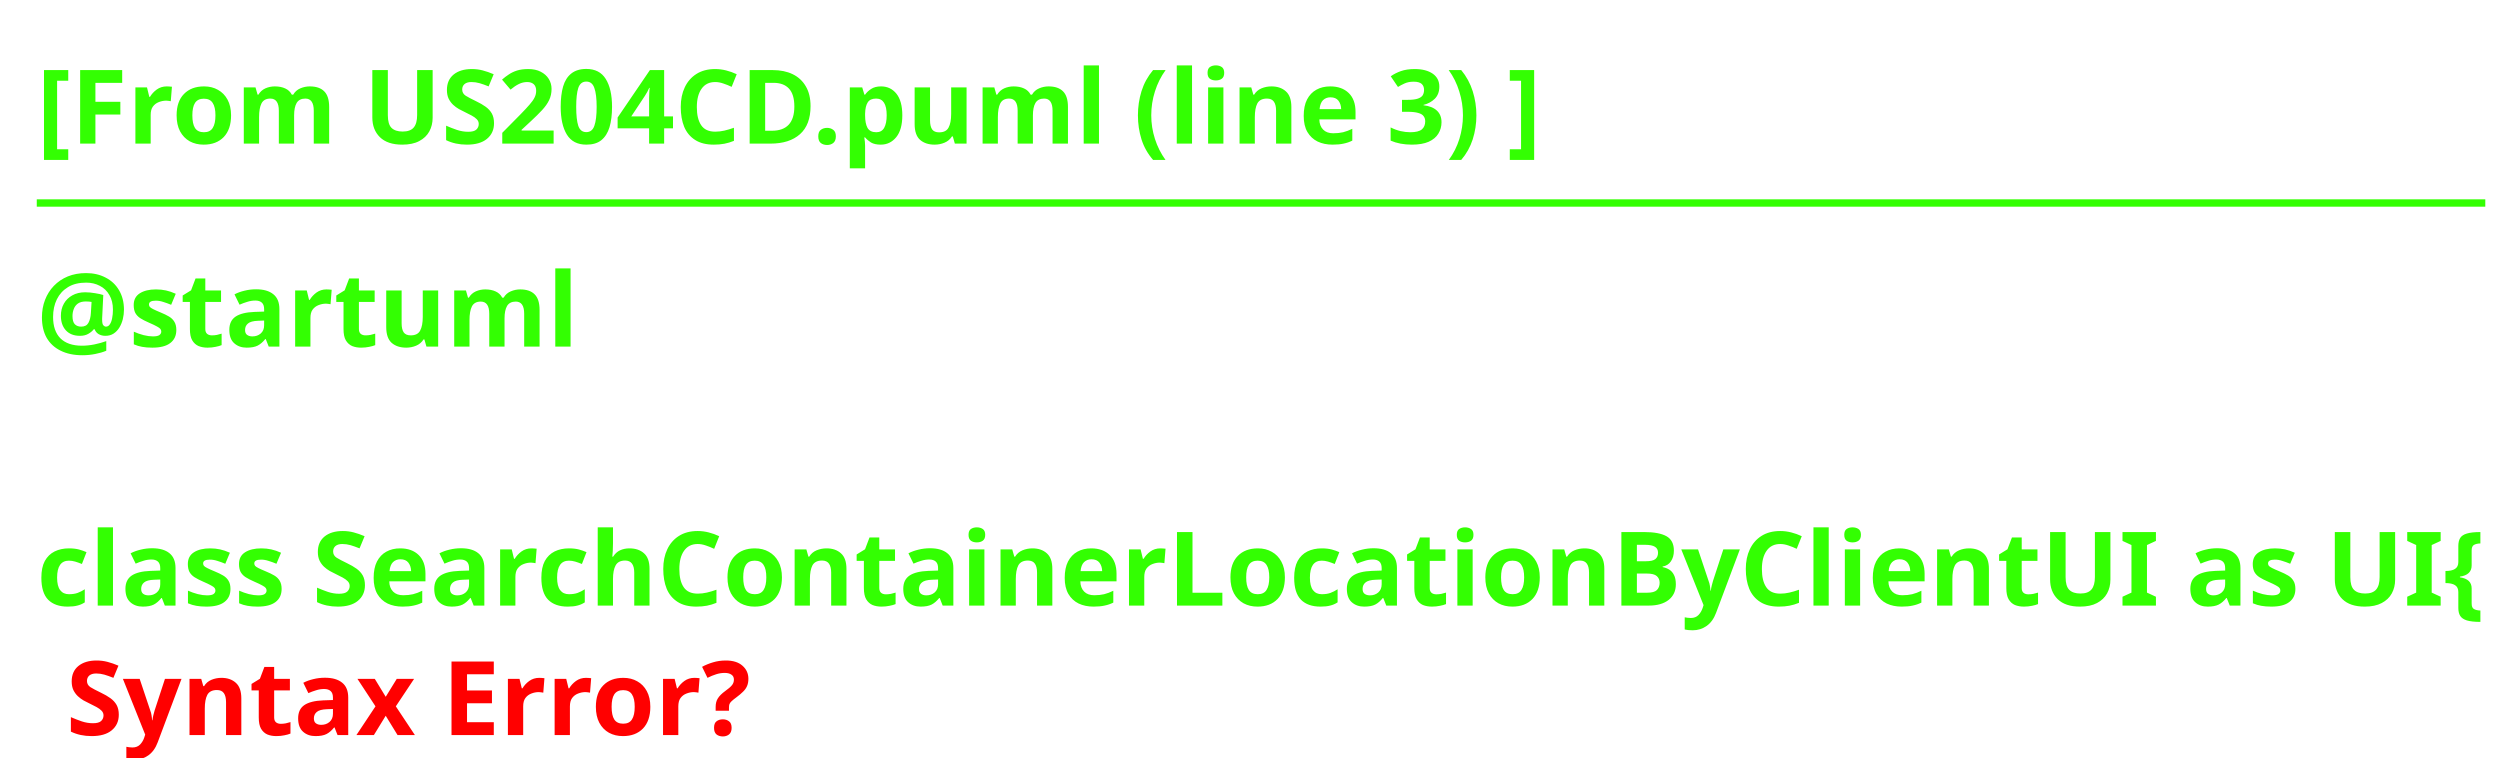
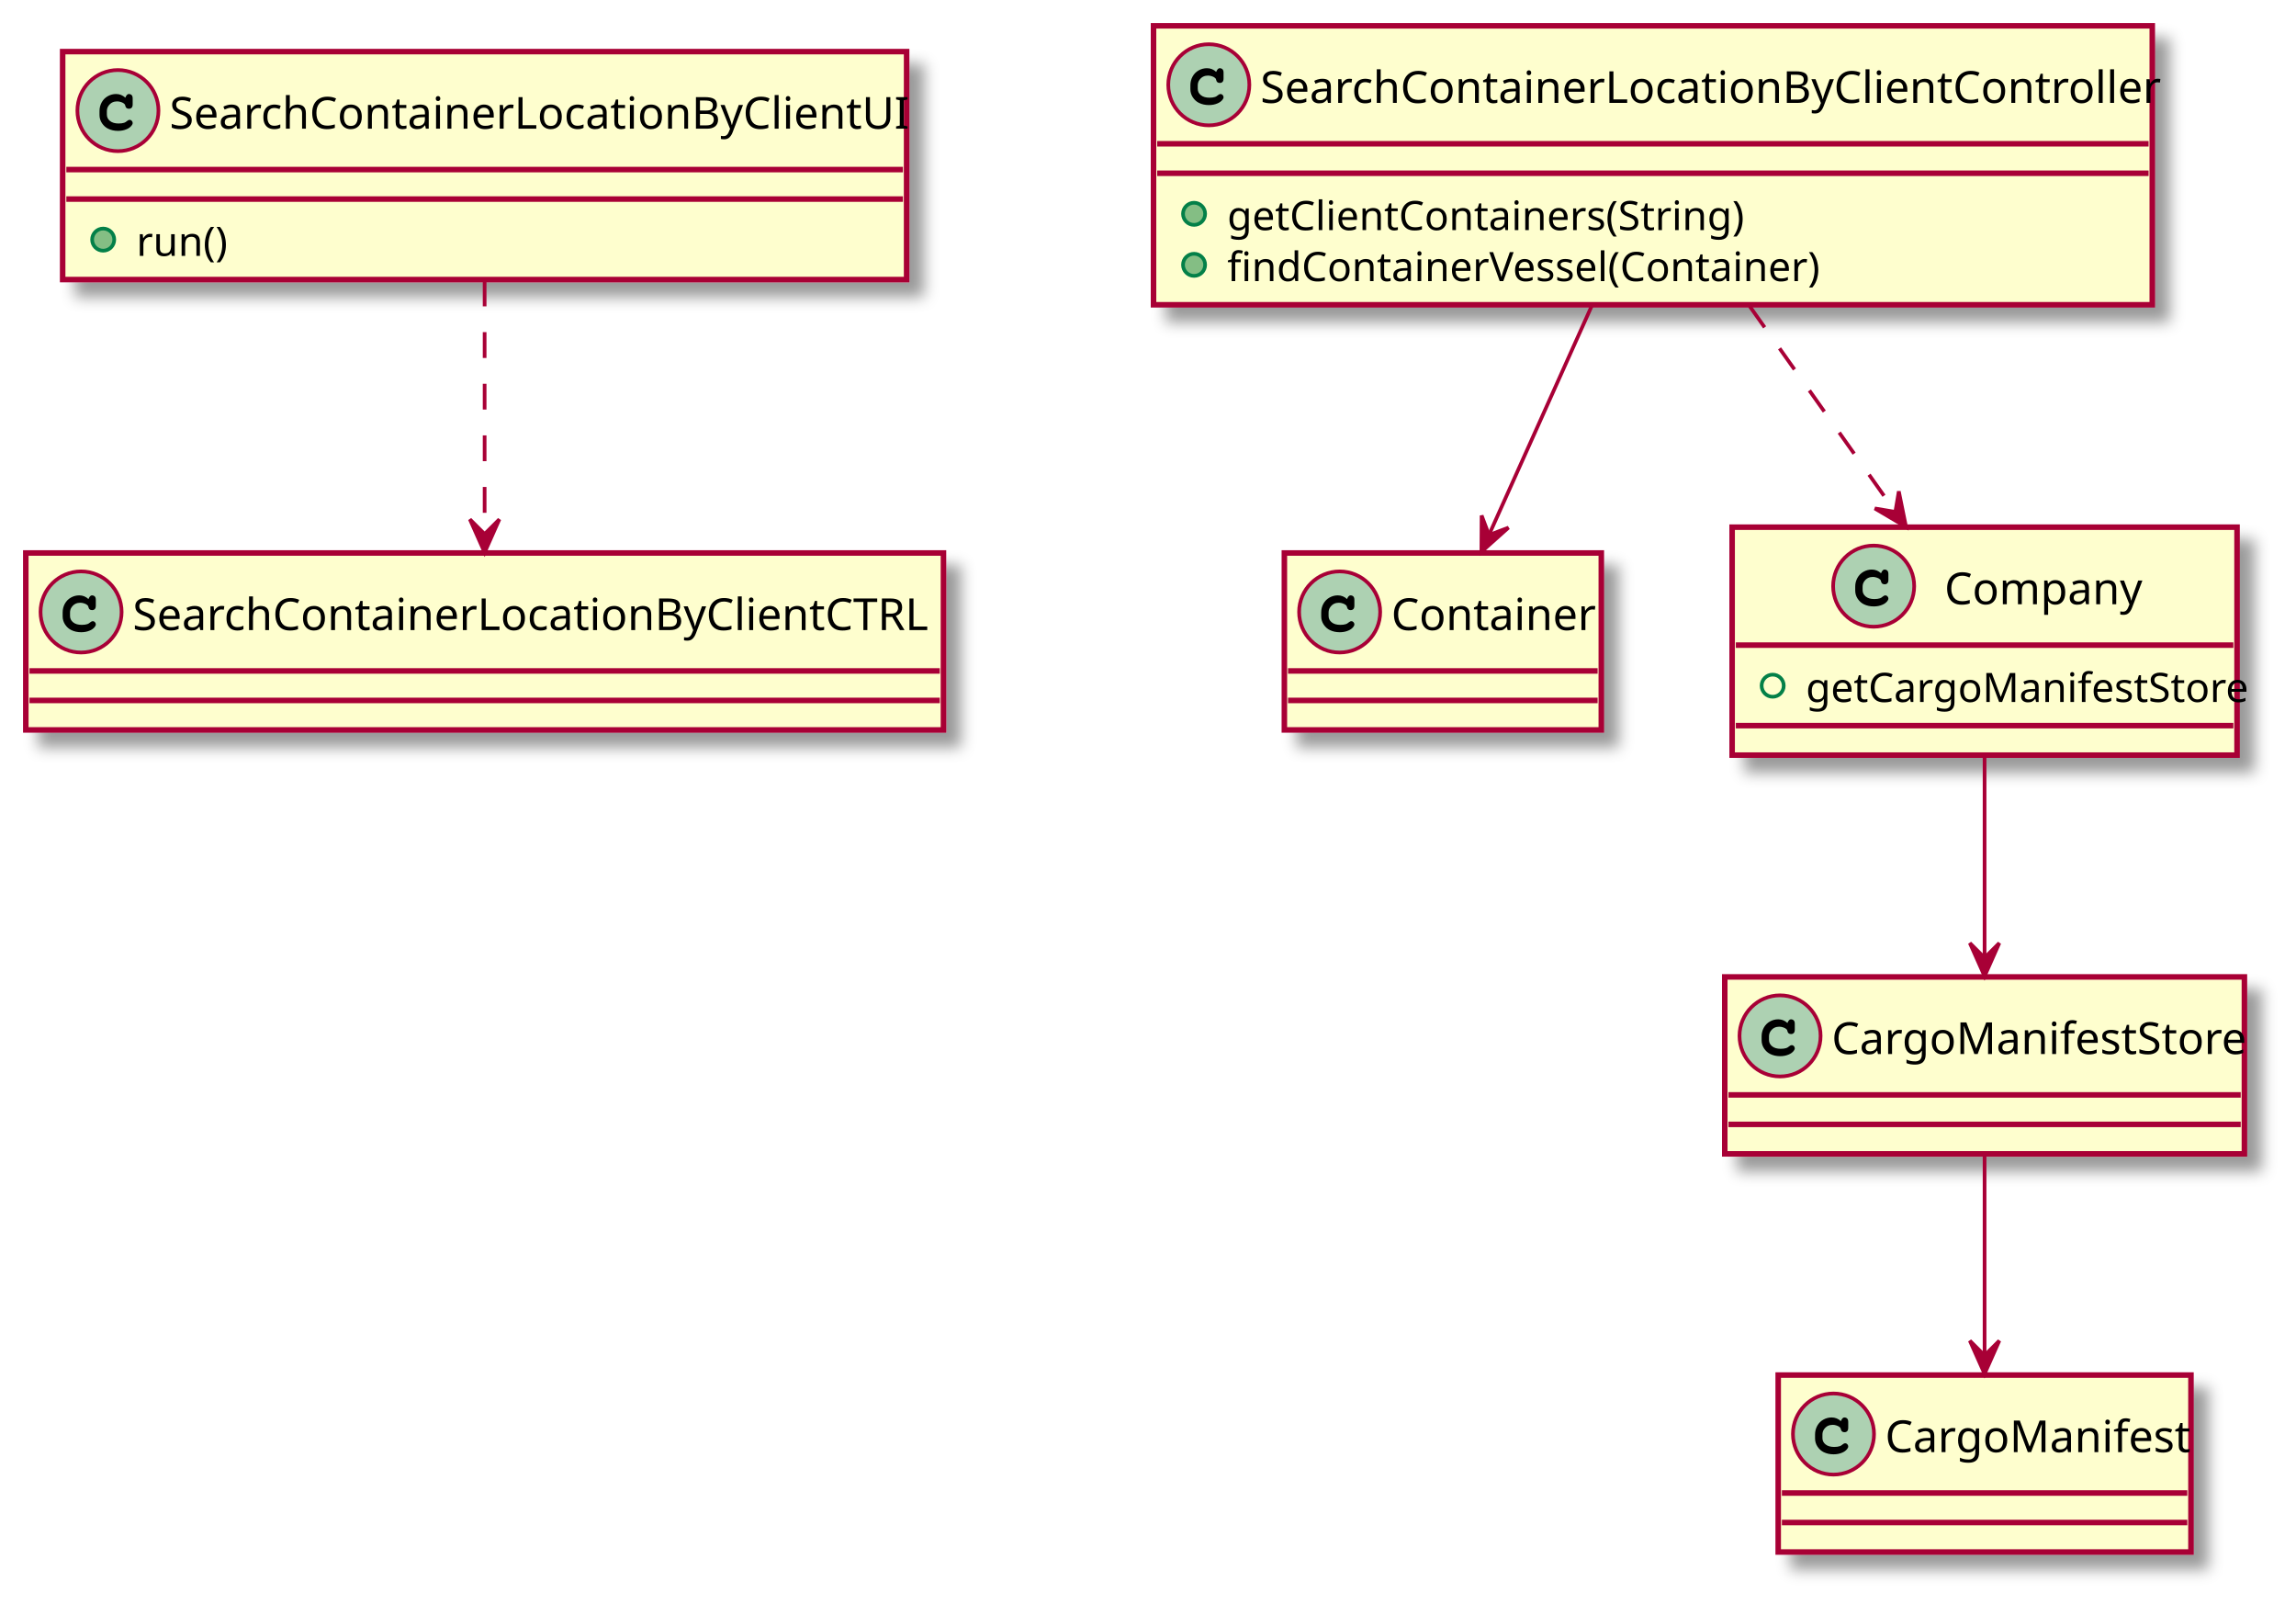
- <svg xmlns="http://www.w3.org/2000/svg" contentScriptType="application/ecmascript" contentStyleType="text/css" height="103px" preserveAspectRatio="none" style="width:340px;height:103px;background:#000000;" version="1.1" viewBox="0 0 340 103" width="340px" zoomAndPan="magnify">
-   <defs />
+ <svg xmlns="http://www.w3.org/2000/svg" contentScriptType="application/ecmascript" contentStyleType="text/css" height="435px" preserveAspectRatio="none" style="width:623px;height:435px;background:#FFFFFF;" version="1.1" viewBox="0 0 623 435" width="623px" zoomAndPan="magnify">
+   <defs>
+     <filter height="300%" id="f4urgqgtgv4ct" width="300%" x="-1" y="-1">
+       <feGaussianBlur result="blurOut" stdDeviation="2.0" />
+       <feColorMatrix in="blurOut" result="blurOut2" type="matrix" values="0 0 0 0 0 0 0 0 0 0 0 0 0 0 0 0 0 0 .4 0" />
+       <feOffset dx="4.0" dy="4.0" in="blurOut2" result="blurOut3" />
+       <feBlend in="SourceGraphic" in2="blurOut3" mode="normal" />
+     </filter>
+   </defs>
  <g>
-     <text fill="#33FF02" font-family="sans-serif" font-size="14" font-weight="bold" lengthAdjust="spacingAndGlyphs" textLength="207" x="5" y="19.533">[From US204CD.puml (line 3) ]</text>
-     <line style="stroke: #33FF02; stroke-width: 1.0;" x1="5" x2="338" y1="27.609" y2="27.609" />
-     <text fill="#33FF02" font-family="sans-serif" font-size="14" font-weight="bold" lengthAdjust="spacingAndGlyphs" textLength="71" x="5" y="47.143">@startuml</text>
-     <text fill="#33FF02" font-family="sans-serif" font-size="14" font-weight="bold" lengthAdjust="spacingAndGlyphs" textLength="0" x="9" y="64.752" />
-     <text fill="#33FF02" font-family="sans-serif" font-size="14" font-weight="bold" lengthAdjust="spacingAndGlyphs" textLength="333" x="5" y="82.361">class SearchContainerLocationByClientUI as UI{</text>
-     <text fill="#33FF02" font-family="sans-serif" font-size="14" font-weight="bold" lengthAdjust="spacingAndGlyphs" textLength="0" x="9" y="99.971" />
-     <text fill="#FF0000" font-family="sans-serif" font-size="14" font-weight="bold" lengthAdjust="spacingAndGlyphs" textLength="95" x="9" y="99.971">Syntax Error?</text>
+     <rect codeLine="2" fill="#FEFECE" filter="url(#f4urgqgtgv4ct)" height="61.836" id="SearchContainerLocationByClientUI" style="stroke:#A80036;stroke-width:1.5;" width="229" x="17" y="14" />
+     <ellipse cx="32" cy="30" fill="#ADD1B2" rx="11" ry="11" style="stroke:#A80036;stroke-width:1.0;" />
+     <path d="M34,26.5 Q34.203,26 34.438,25.75 Q34.672,25.5 34.938,25.5 Q35.406,25.5 35.703,25.781 Q36,26.062 36,26.719 L36,28.281 Q36,28.938 35.719,29.219 Q35.438,29.5 35,29.5 Q34.609,29.5 34.359,29.328 Q34.109,29.156 34,28.703 Q33.953,28.391 33.781,28.219 Q33.469,27.891 32.906,27.703 Q32.344,27.5 31.781,27.5 Q31.078,27.5 30.484,27.781 Q29.906,28.062 29.453,28.688 Q29,29.312 29,30.172 L29,31.094 Q29,32.125 29.844,32.812 Q30.688,33.5 32.188,33.5 Q33.078,33.5 33.703,33.297 Q34.062,33.188 34.469,32.828 Q34.734,32.625 34.875,32.562 Q35.016,32.5 35.188,32.5 Q35.516,32.5 35.75,32.766 Q36,33.016 36,33.375 Q36,33.719 35.656,34.125 Q35.156,34.719 34.359,35.047 Q33.312,35.5 32.031,35.5 Q30.531,35.5 29.328,34.906 Q28.359,34.438 27.672,33.422 Q27,32.406 27,31.203 L27,30.109 Q27,28.859 27.594,27.766 Q28.203,26.672 29.25,26.094 Q30.312,25.5 31.5,25.5 Q32.219,25.5 32.844,25.75 Q33.469,26 34,26.5 Z " fill="#000000" />
+     <text fill="#000000" font-family="sans-serif" font-size="12" lengthAdjust="spacing" textLength="197" x="46" y="34.91">SearchContainerLocationByClientUI</text>
+     <line style="stroke:#A80036;stroke-width:1.5;" x1="18" x2="245" y1="46" y2="46" />
+     <line style="stroke:#A80036;stroke-width:1.5;" x1="18" x2="245" y1="54" y2="54" />
+     <ellipse cx="28" cy="65" fill="#84BE84" rx="3" ry="3" style="stroke:#038048;stroke-width:1.0;" />
+     <text fill="#000000" font-family="sans-serif" font-size="11" lengthAdjust="spacing" textLength="24" x="37" y="69.419">run()</text>
+     <rect codeLine="6" fill="#FEFECE" filter="url(#f4urgqgtgv4ct)" height="75.672" id="SearchContainerLocationByClientController" style="stroke:#A80036;stroke-width:1.5;" width="271" x="313" y="7" />
+     <ellipse cx="328" cy="23" fill="#ADD1B2" rx="11" ry="11" style="stroke:#A80036;stroke-width:1.0;" />
+     <path d="M330,19.5 Q330.203,19 330.438,18.75 Q330.672,18.5 330.938,18.5 Q331.406,18.5 331.703,18.781 Q332,19.062 332,19.719 L332,21.281 Q332,21.938 331.719,22.219 Q331.438,22.5 331,22.5 Q330.609,22.5 330.359,22.328 Q330.109,22.156 330,21.703 Q329.953,21.391 329.781,21.219 Q329.469,20.891 328.906,20.703 Q328.344,20.5 327.781,20.5 Q327.078,20.5 326.484,20.781 Q325.906,21.062 325.453,21.688 Q325,22.312 325,23.172 L325,24.094 Q325,25.125 325.844,25.812 Q326.688,26.5 328.188,26.5 Q329.078,26.5 329.703,26.297 Q330.062,26.188 330.469,25.828 Q330.734,25.625 330.875,25.562 Q331.016,25.5 331.188,25.5 Q331.516,25.5 331.75,25.766 Q332,26.016 332,26.375 Q332,26.719 331.656,27.125 Q331.156,27.719 330.359,28.047 Q329.312,28.5 328.031,28.5 Q326.531,28.5 325.328,27.906 Q324.359,27.438 323.672,26.422 Q323,25.406 323,24.203 L323,23.109 Q323,21.859 323.594,20.766 Q324.203,19.672 325.25,19.094 Q326.312,18.5 327.5,18.5 Q328.219,18.5 328.844,18.75 Q329.469,19 330,19.5 Z " fill="#000000" />
+     <text fill="#000000" font-family="sans-serif" font-size="12" lengthAdjust="spacing" textLength="239" x="342" y="27.91">SearchContainerLocationByClientController</text>
+     <line style="stroke:#A80036;stroke-width:1.5;" x1="314" x2="583" y1="39" y2="39" />
+     <line style="stroke:#A80036;stroke-width:1.5;" x1="314" x2="583" y1="47" y2="47" />
+     <ellipse cx="324" cy="58" fill="#84BE84" rx="3" ry="3" style="stroke:#038048;stroke-width:1.0;" />
+     <text fill="#000000" font-family="sans-serif" font-size="11" lengthAdjust="spacing" textLength="129" x="333" y="62.419">getClientContainers(String)</text>
+     <ellipse cx="324" cy="71.836" fill="#84BE84" rx="3" ry="3" style="stroke:#038048;stroke-width:1.0;" />
+     <text fill="#000000" font-family="sans-serif" font-size="11" lengthAdjust="spacing" textLength="152" x="333" y="76.255">findContainerVessel(Container)</text>
+     <rect codeLine="11" fill="#FEFECE" filter="url(#f4urgqgtgv4ct)" height="48" id="Container" style="stroke:#A80036;stroke-width:1.5;" width="86" x="348.5" y="150" />
+     <ellipse cx="363.5" cy="166" fill="#ADD1B2" rx="11" ry="11" style="stroke:#A80036;stroke-width:1.0;" />
+     <path d="M365.5,162.5 Q365.703,162 365.938,161.75 Q366.172,161.5 366.438,161.5 Q366.906,161.5 367.203,161.781 Q367.5,162.062 367.5,162.719 L367.5,164.281 Q367.5,164.938 367.219,165.219 Q366.938,165.5 366.5,165.5 Q366.109,165.5 365.859,165.328 Q365.609,165.156 365.5,164.703 Q365.453,164.391 365.281,164.219 Q364.969,163.891 364.406,163.703 Q363.844,163.5 363.281,163.5 Q362.578,163.5 361.984,163.781 Q361.406,164.062 360.953,164.688 Q360.5,165.312 360.5,166.172 L360.5,167.094 Q360.5,168.125 361.344,168.812 Q362.188,169.5 363.688,169.5 Q364.578,169.5 365.203,169.297 Q365.562,169.188 365.969,168.828 Q366.234,168.625 366.375,168.562 Q366.516,168.5 366.688,168.5 Q367.016,168.5 367.25,168.766 Q367.5,169.016 367.5,169.375 Q367.5,169.719 367.156,170.125 Q366.656,170.719 365.859,171.047 Q364.812,171.5 363.531,171.5 Q362.031,171.5 360.828,170.906 Q359.859,170.438 359.172,169.422 Q358.5,168.406 358.5,167.203 L358.5,166.109 Q358.5,164.859 359.094,163.766 Q359.703,162.672 360.75,162.094 Q361.812,161.5 363,161.5 Q363.719,161.5 364.344,161.75 Q364.969,162 365.5,162.5 Z " fill="#000000" />
+     <text fill="#000000" font-family="sans-serif" font-size="12" lengthAdjust="spacing" textLength="54" x="377.5" y="170.91">Container</text>
+     <line style="stroke:#A80036;stroke-width:1.5;" x1="349.5" x2="433.5" y1="182" y2="182" />
+     <line style="stroke:#A80036;stroke-width:1.5;" x1="349.5" x2="433.5" y1="190" y2="190" />
+     <rect codeLine="15" fill="#FEFECE" filter="url(#f4urgqgtgv4ct)" height="48" id="CargoManifest" style="stroke:#A80036;stroke-width:1.5;" width="112" x="482.5" y="373" />
+     <ellipse cx="497.5" cy="389" fill="#ADD1B2" rx="11" ry="11" style="stroke:#A80036;stroke-width:1.0;" />
+     <path d="M499.5,385.5 Q499.703,385 499.938,384.75 Q500.172,384.5 500.438,384.5 Q500.906,384.5 501.203,384.781 Q501.5,385.062 501.5,385.719 L501.5,387.281 Q501.5,387.938 501.219,388.219 Q500.938,388.5 500.5,388.5 Q500.109,388.5 499.859,388.328 Q499.609,388.156 499.5,387.703 Q499.453,387.391 499.281,387.219 Q498.969,386.891 498.406,386.703 Q497.844,386.5 497.281,386.5 Q496.578,386.5 495.984,386.781 Q495.406,387.062 494.953,387.688 Q494.5,388.312 494.5,389.172 L494.5,390.094 Q494.5,391.125 495.344,391.812 Q496.188,392.5 497.688,392.5 Q498.578,392.5 499.203,392.297 Q499.562,392.188 499.969,391.828 Q500.234,391.625 500.375,391.562 Q500.516,391.5 500.688,391.5 Q501.016,391.5 501.25,391.766 Q501.5,392.016 501.5,392.375 Q501.5,392.719 501.156,393.125 Q500.656,393.719 499.859,394.047 Q498.812,394.5 497.531,394.5 Q496.031,394.5 494.828,393.906 Q493.859,393.438 493.172,392.422 Q492.5,391.406 492.5,390.203 L492.5,389.109 Q492.5,387.859 493.094,386.766 Q493.703,385.672 494.75,385.094 Q495.812,384.5 497,384.5 Q497.719,384.5 498.344,384.75 Q498.969,385 499.5,385.5 Z " fill="#000000" />
+     <text fill="#000000" font-family="sans-serif" font-size="12" lengthAdjust="spacing" textLength="80" x="511.5" y="393.91">CargoManifest</text>
+     <line style="stroke:#A80036;stroke-width:1.5;" x1="483.5" x2="593.5" y1="405" y2="405" />
+     <line style="stroke:#A80036;stroke-width:1.5;" x1="483.5" x2="593.5" y1="413" y2="413" />
+     <rect codeLine="19" fill="#FEFECE" filter="url(#f4urgqgtgv4ct)" height="61.836" id="Company" style="stroke:#A80036;stroke-width:1.5;" width="137" x="470" y="143" />
+     <ellipse cx="508.4" cy="159" fill="#ADD1B2" rx="11" ry="11" style="stroke:#A80036;stroke-width:1.0;" />
+     <path d="M510.4,155.5 Q510.603,155 510.837,154.75 Q511.072,154.5 511.337,154.5 Q511.806,154.5 512.103,154.781 Q512.4,155.062 512.4,155.719 L512.4,157.281 Q512.4,157.938 512.119,158.219 Q511.837,158.5 511.4,158.5 Q511.009,158.5 510.759,158.328 Q510.509,158.156 510.4,157.703 Q510.353,157.391 510.181,157.219 Q509.869,156.891 509.306,156.703 Q508.744,156.5 508.181,156.5 Q507.478,156.5 506.884,156.781 Q506.306,157.062 505.853,157.688 Q505.4,158.312 505.4,159.172 L505.4,160.094 Q505.4,161.125 506.244,161.812 Q507.087,162.5 508.587,162.5 Q509.478,162.5 510.103,162.297 Q510.462,162.188 510.869,161.828 Q511.134,161.625 511.275,161.562 Q511.416,161.5 511.587,161.5 Q511.916,161.5 512.15,161.766 Q512.4,162.016 512.4,162.375 Q512.4,162.719 512.056,163.125 Q511.556,163.719 510.759,164.047 Q509.712,164.5 508.431,164.5 Q506.931,164.5 505.728,163.906 Q504.759,163.438 504.072,162.422 Q503.4,161.406 503.4,160.203 L503.4,159.109 Q503.4,157.859 503.994,156.766 Q504.603,155.672 505.65,155.094 Q506.712,154.5 507.9,154.5 Q508.619,154.5 509.244,154.75 Q509.869,155 510.4,155.5 Z " fill="#000000" />
+     <text fill="#000000" font-family="sans-serif" font-size="12" lengthAdjust="spacing" textLength="53" x="527.6" y="163.91">Company</text>
+     <line style="stroke:#A80036;stroke-width:1.5;" x1="471" x2="606" y1="175" y2="175" />
+     <ellipse cx="481" cy="186" rx="3" ry="3" style="stroke:#038048;stroke-width:1.0;fill:none;" />
+     <text fill="#000000" font-family="sans-serif" font-size="11" lengthAdjust="spacing" textLength="111" x="490" y="190.419">getCargoManifestStore</text>
+     <line style="stroke:#A80036;stroke-width:1.5;" x1="471" x2="606" y1="196.836" y2="196.836" />
+     <rect fill="#FEFECE" filter="url(#f4urgqgtgv4ct)" height="48" id="SearchContainerLocationByClientCTRL" style="stroke:#A80036;stroke-width:1.5;" width="249" x="7" y="150" />
+     <ellipse cx="22" cy="166" fill="#ADD1B2" rx="11" ry="11" style="stroke:#A80036;stroke-width:1.0;" />
+     <path d="M24,162.5 Q24.203,162 24.438,161.75 Q24.672,161.5 24.938,161.5 Q25.406,161.5 25.703,161.781 Q26,162.062 26,162.719 L26,164.281 Q26,164.938 25.719,165.219 Q25.438,165.5 25,165.5 Q24.609,165.5 24.359,165.328 Q24.109,165.156 24,164.703 Q23.953,164.391 23.781,164.219 Q23.469,163.891 22.906,163.703 Q22.344,163.5 21.781,163.5 Q21.078,163.5 20.484,163.781 Q19.906,164.062 19.453,164.688 Q19,165.312 19,166.172 L19,167.094 Q19,168.125 19.844,168.812 Q20.688,169.5 22.188,169.5 Q23.078,169.5 23.703,169.297 Q24.062,169.188 24.469,168.828 Q24.734,168.625 24.875,168.562 Q25.016,168.5 25.188,168.5 Q25.516,168.5 25.75,168.766 Q26,169.016 26,169.375 Q26,169.719 25.656,170.125 Q25.156,170.719 24.359,171.047 Q23.312,171.5 22.031,171.5 Q20.531,171.5 19.328,170.906 Q18.359,170.438 17.672,169.422 Q17,168.406 17,167.203 L17,166.109 Q17,164.859 17.594,163.766 Q18.203,162.672 19.25,162.094 Q20.312,161.5 21.5,161.5 Q22.219,161.5 22.844,161.75 Q23.469,162 24,162.5 Z " fill="#000000" />
+     <text fill="#000000" font-family="sans-serif" font-size="12" lengthAdjust="spacing" textLength="217" x="36" y="170.91">SearchContainerLocationByClientCTRL</text>
+     <line style="stroke:#A80036;stroke-width:1.5;" x1="8" x2="255" y1="182" y2="182" />
+     <line style="stroke:#A80036;stroke-width:1.5;" x1="8" x2="255" y1="190" y2="190" />
+     <rect fill="#FEFECE" filter="url(#f4urgqgtgv4ct)" height="48" id="CargoManifestStore" style="stroke:#A80036;stroke-width:1.5;" width="141" x="468" y="265" />
+     <ellipse cx="483" cy="281" fill="#ADD1B2" rx="11" ry="11" style="stroke:#A80036;stroke-width:1.0;" />
+     <path d="M485,277.5 Q485.203,277 485.438,276.75 Q485.672,276.5 485.938,276.5 Q486.406,276.5 486.703,276.781 Q487,277.062 487,277.719 L487,279.281 Q487,279.938 486.719,280.219 Q486.438,280.5 486,280.5 Q485.609,280.5 485.359,280.328 Q485.109,280.156 485,279.703 Q484.953,279.391 484.781,279.219 Q484.469,278.891 483.906,278.703 Q483.344,278.5 482.781,278.5 Q482.078,278.5 481.484,278.781 Q480.906,279.062 480.453,279.688 Q480,280.312 480,281.172 L480,282.094 Q480,283.125 480.844,283.812 Q481.688,284.5 483.188,284.5 Q484.078,284.5 484.703,284.297 Q485.062,284.188 485.469,283.828 Q485.734,283.625 485.875,283.562 Q486.016,283.5 486.188,283.5 Q486.516,283.5 486.75,283.766 Q487,284.016 487,284.375 Q487,284.719 486.656,285.125 Q486.156,285.719 485.359,286.047 Q484.312,286.5 483.031,286.5 Q481.531,286.5 480.328,285.906 Q479.359,285.438 478.672,284.422 Q478,283.406 478,282.203 L478,281.109 Q478,279.859 478.594,278.766 Q479.203,277.672 480.25,277.094 Q481.312,276.5 482.5,276.5 Q483.219,276.5 483.844,276.75 Q484.469,277 485,277.5 Z " fill="#000000" />
+     <text fill="#000000" font-family="sans-serif" font-size="12" lengthAdjust="spacing" textLength="109" x="497" y="285.91">CargoManifestStore</text>
+     <line style="stroke:#A80036;stroke-width:1.5;" x1="469" x2="608" y1="297" y2="297" />
+     <line style="stroke:#A80036;stroke-width:1.5;" x1="469" x2="608" y1="305" y2="305" />
+     <path codeLine="23" d="M131.5,76.1 C131.5,96.92 131.5,124.45 131.5,144.85 " fill="none" id="SearchContainerLocationByClientUI-to-SearchContainerLocationByClientCTRL" style="stroke:#A80036;stroke-width:1.0;stroke-dasharray:7.0,7.0;" />
+     <polygon fill="#A80036" points="131.5,149.87,135.5,140.87,131.5,144.87,127.5,140.87,131.5,149.87" style="stroke:#A80036;stroke-width:1.0;" />
+     <path codeLine="24" d="M474.77,83.08 C487.21,100.62 501.97,121.45 514.15,138.64 " fill="none" id="SearchContainerLocationByClientController-to-Company" style="stroke:#A80036;stroke-width:1.0;stroke-dasharray:7.0,7.0;" />
+     <polygon fill="#A80036" points="517.19,142.93,515.227,133.279,514.289,138.857,508.711,137.92,517.19,142.93" style="stroke:#A80036;stroke-width:1.0;" />
+     <path codeLine="25" d="M538.5,205.28 C538.5,222.08 538.5,242.85 538.5,259.38 " fill="none" id="Company-to-CargoManifestStore" style="stroke:#A80036;stroke-width:1.0;" />
+     <polygon fill="#A80036" points="538.5,264.81,542.5,255.81,538.5,259.81,534.5,255.81,538.5,264.81" style="stroke:#A80036;stroke-width:1.0;" />
+     <path codeLine="26" d="M538.5,313 C538.5,329 538.5,350.45 538.5,367.53 " fill="none" id="CargoManifestStore-to-CargoManifest" style="stroke:#A80036;stroke-width:1.0;" />
+     <polygon fill="#A80036" points="538.5,372.68,542.5,363.68,538.5,367.68,534.5,363.68,538.5,372.68" style="stroke:#A80036;stroke-width:1.0;" />
+     <path codeLine="27" d="M431.86,83.08 C423.03,102.75 412.35,126.55 404.2,144.71 " fill="none" id="SearchContainerLocationByClientController-to-Container" style="stroke:#A80036;stroke-width:1.0;" />
+     <polygon fill="#A80036" points="401.97,149.68,409.319,143.123,404.027,145.123,402.027,139.831,401.97,149.68" style="stroke:#A80036;stroke-width:1.0;" />
  </g>
</svg>
